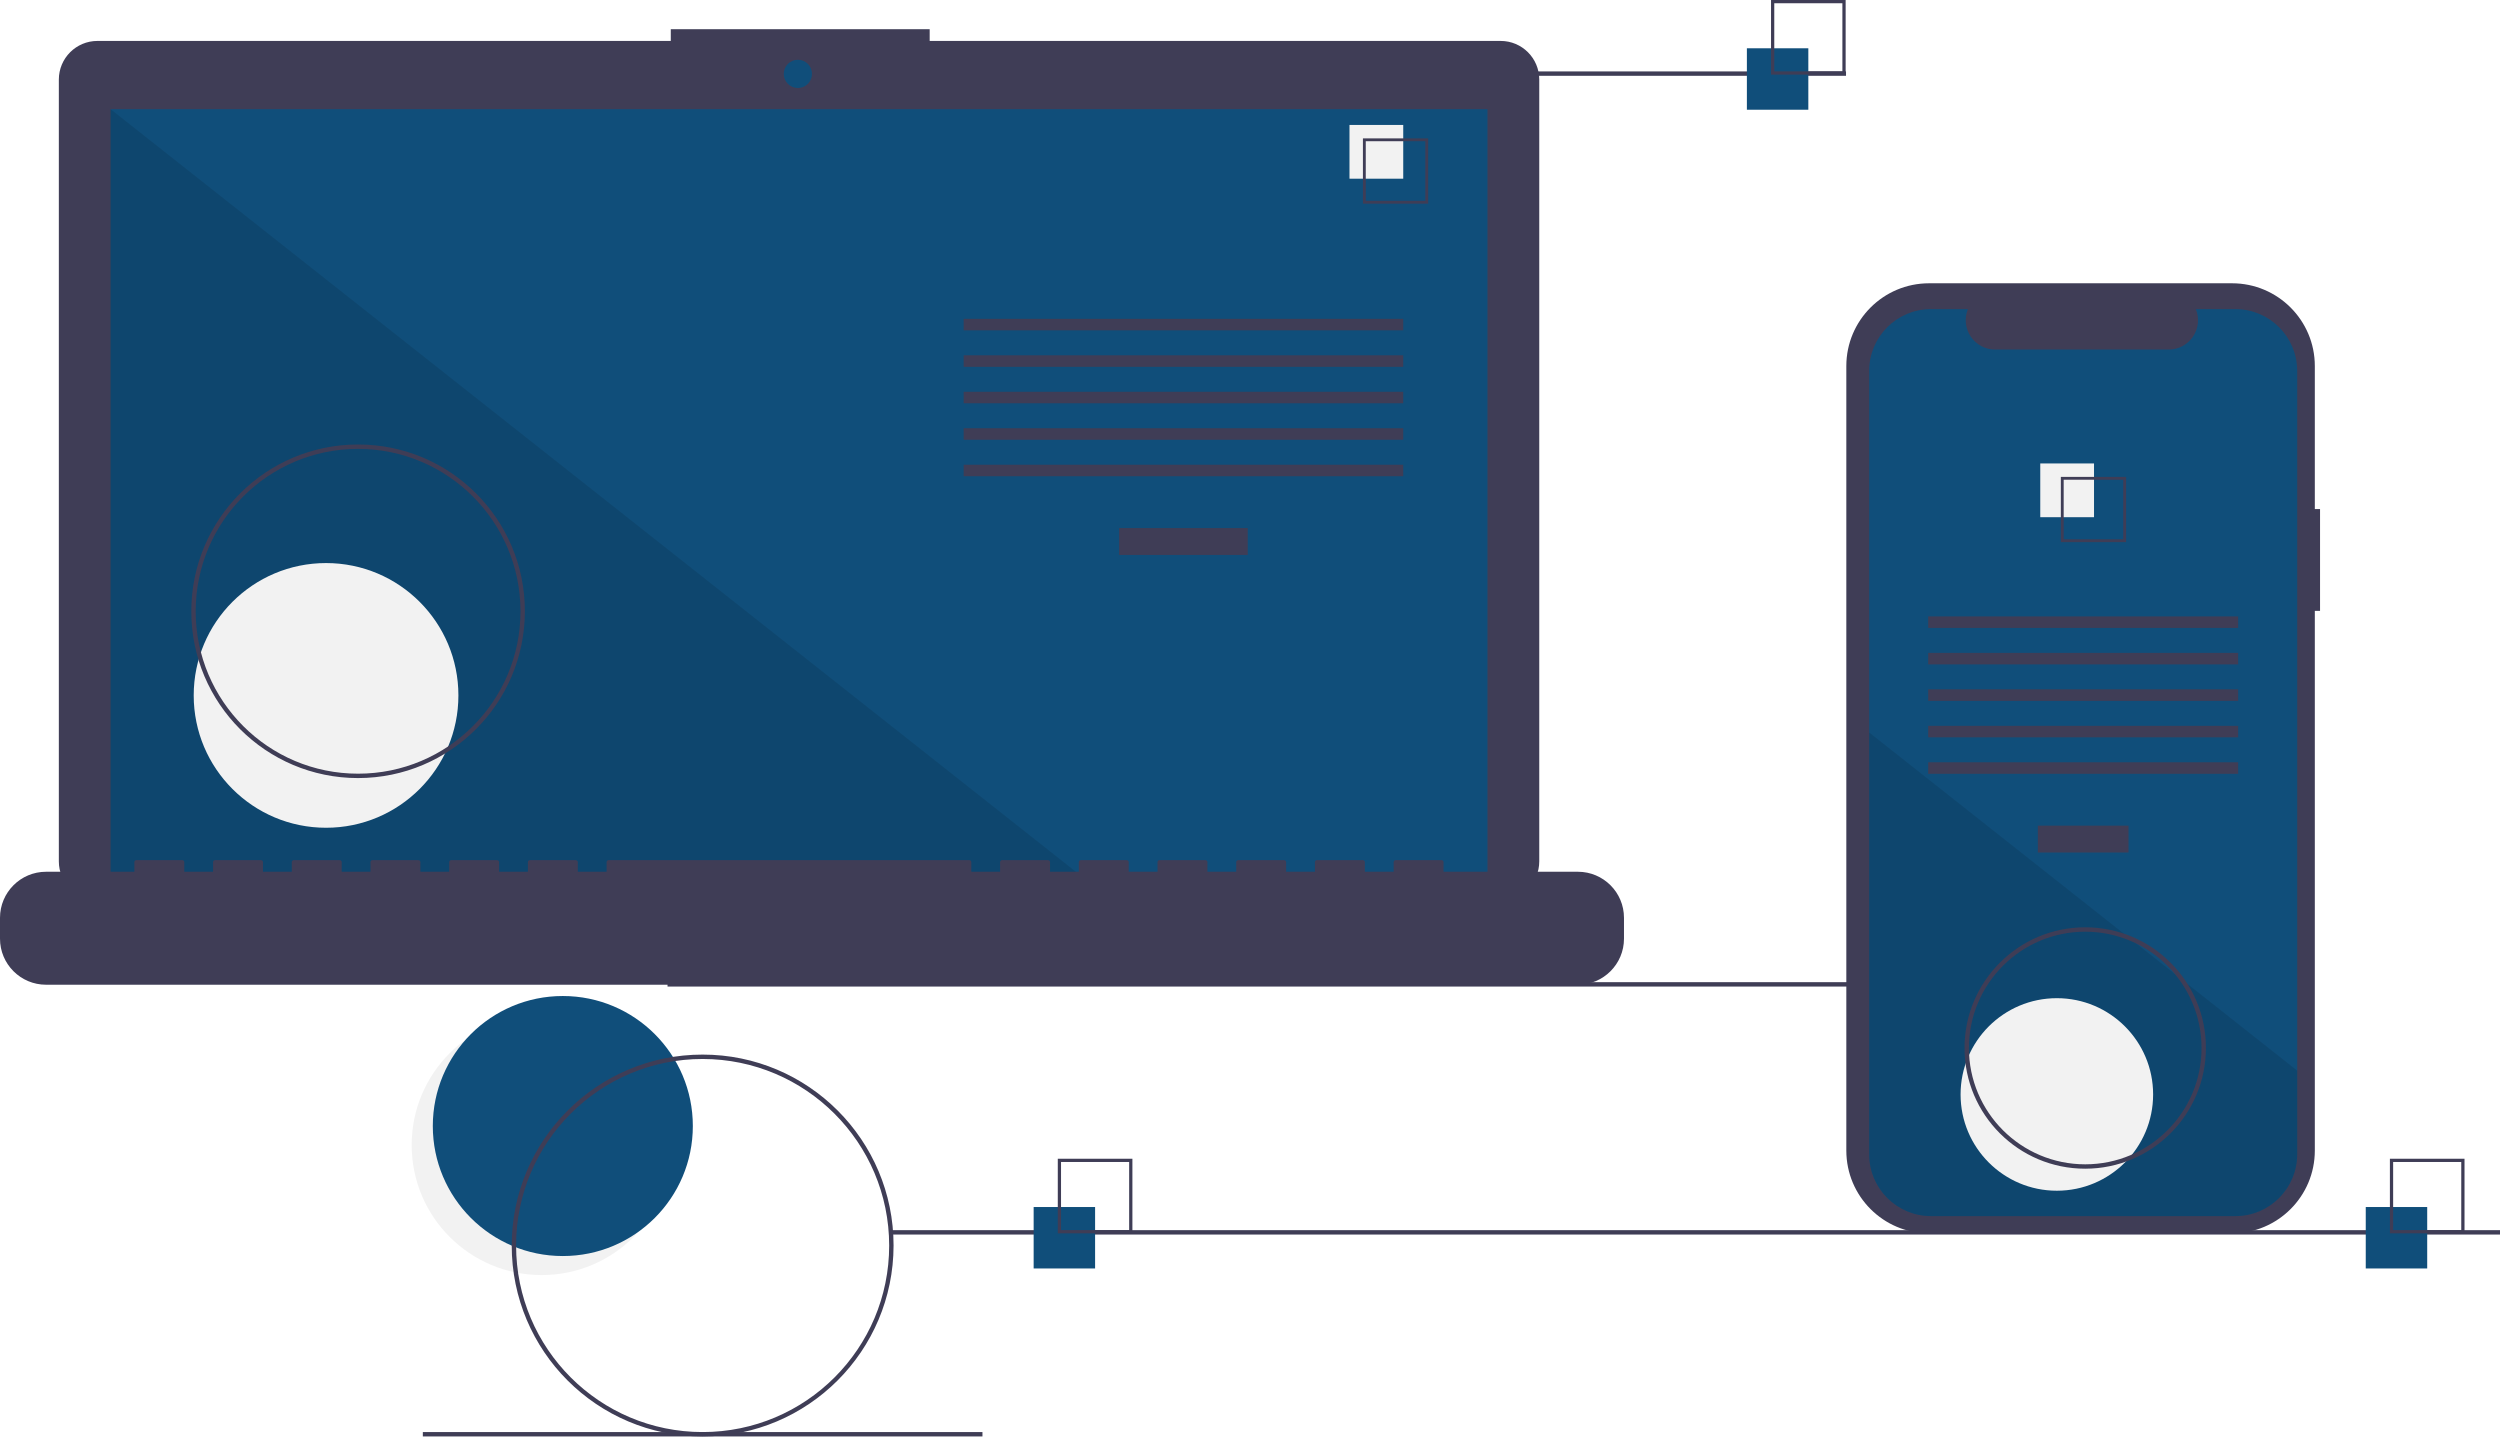
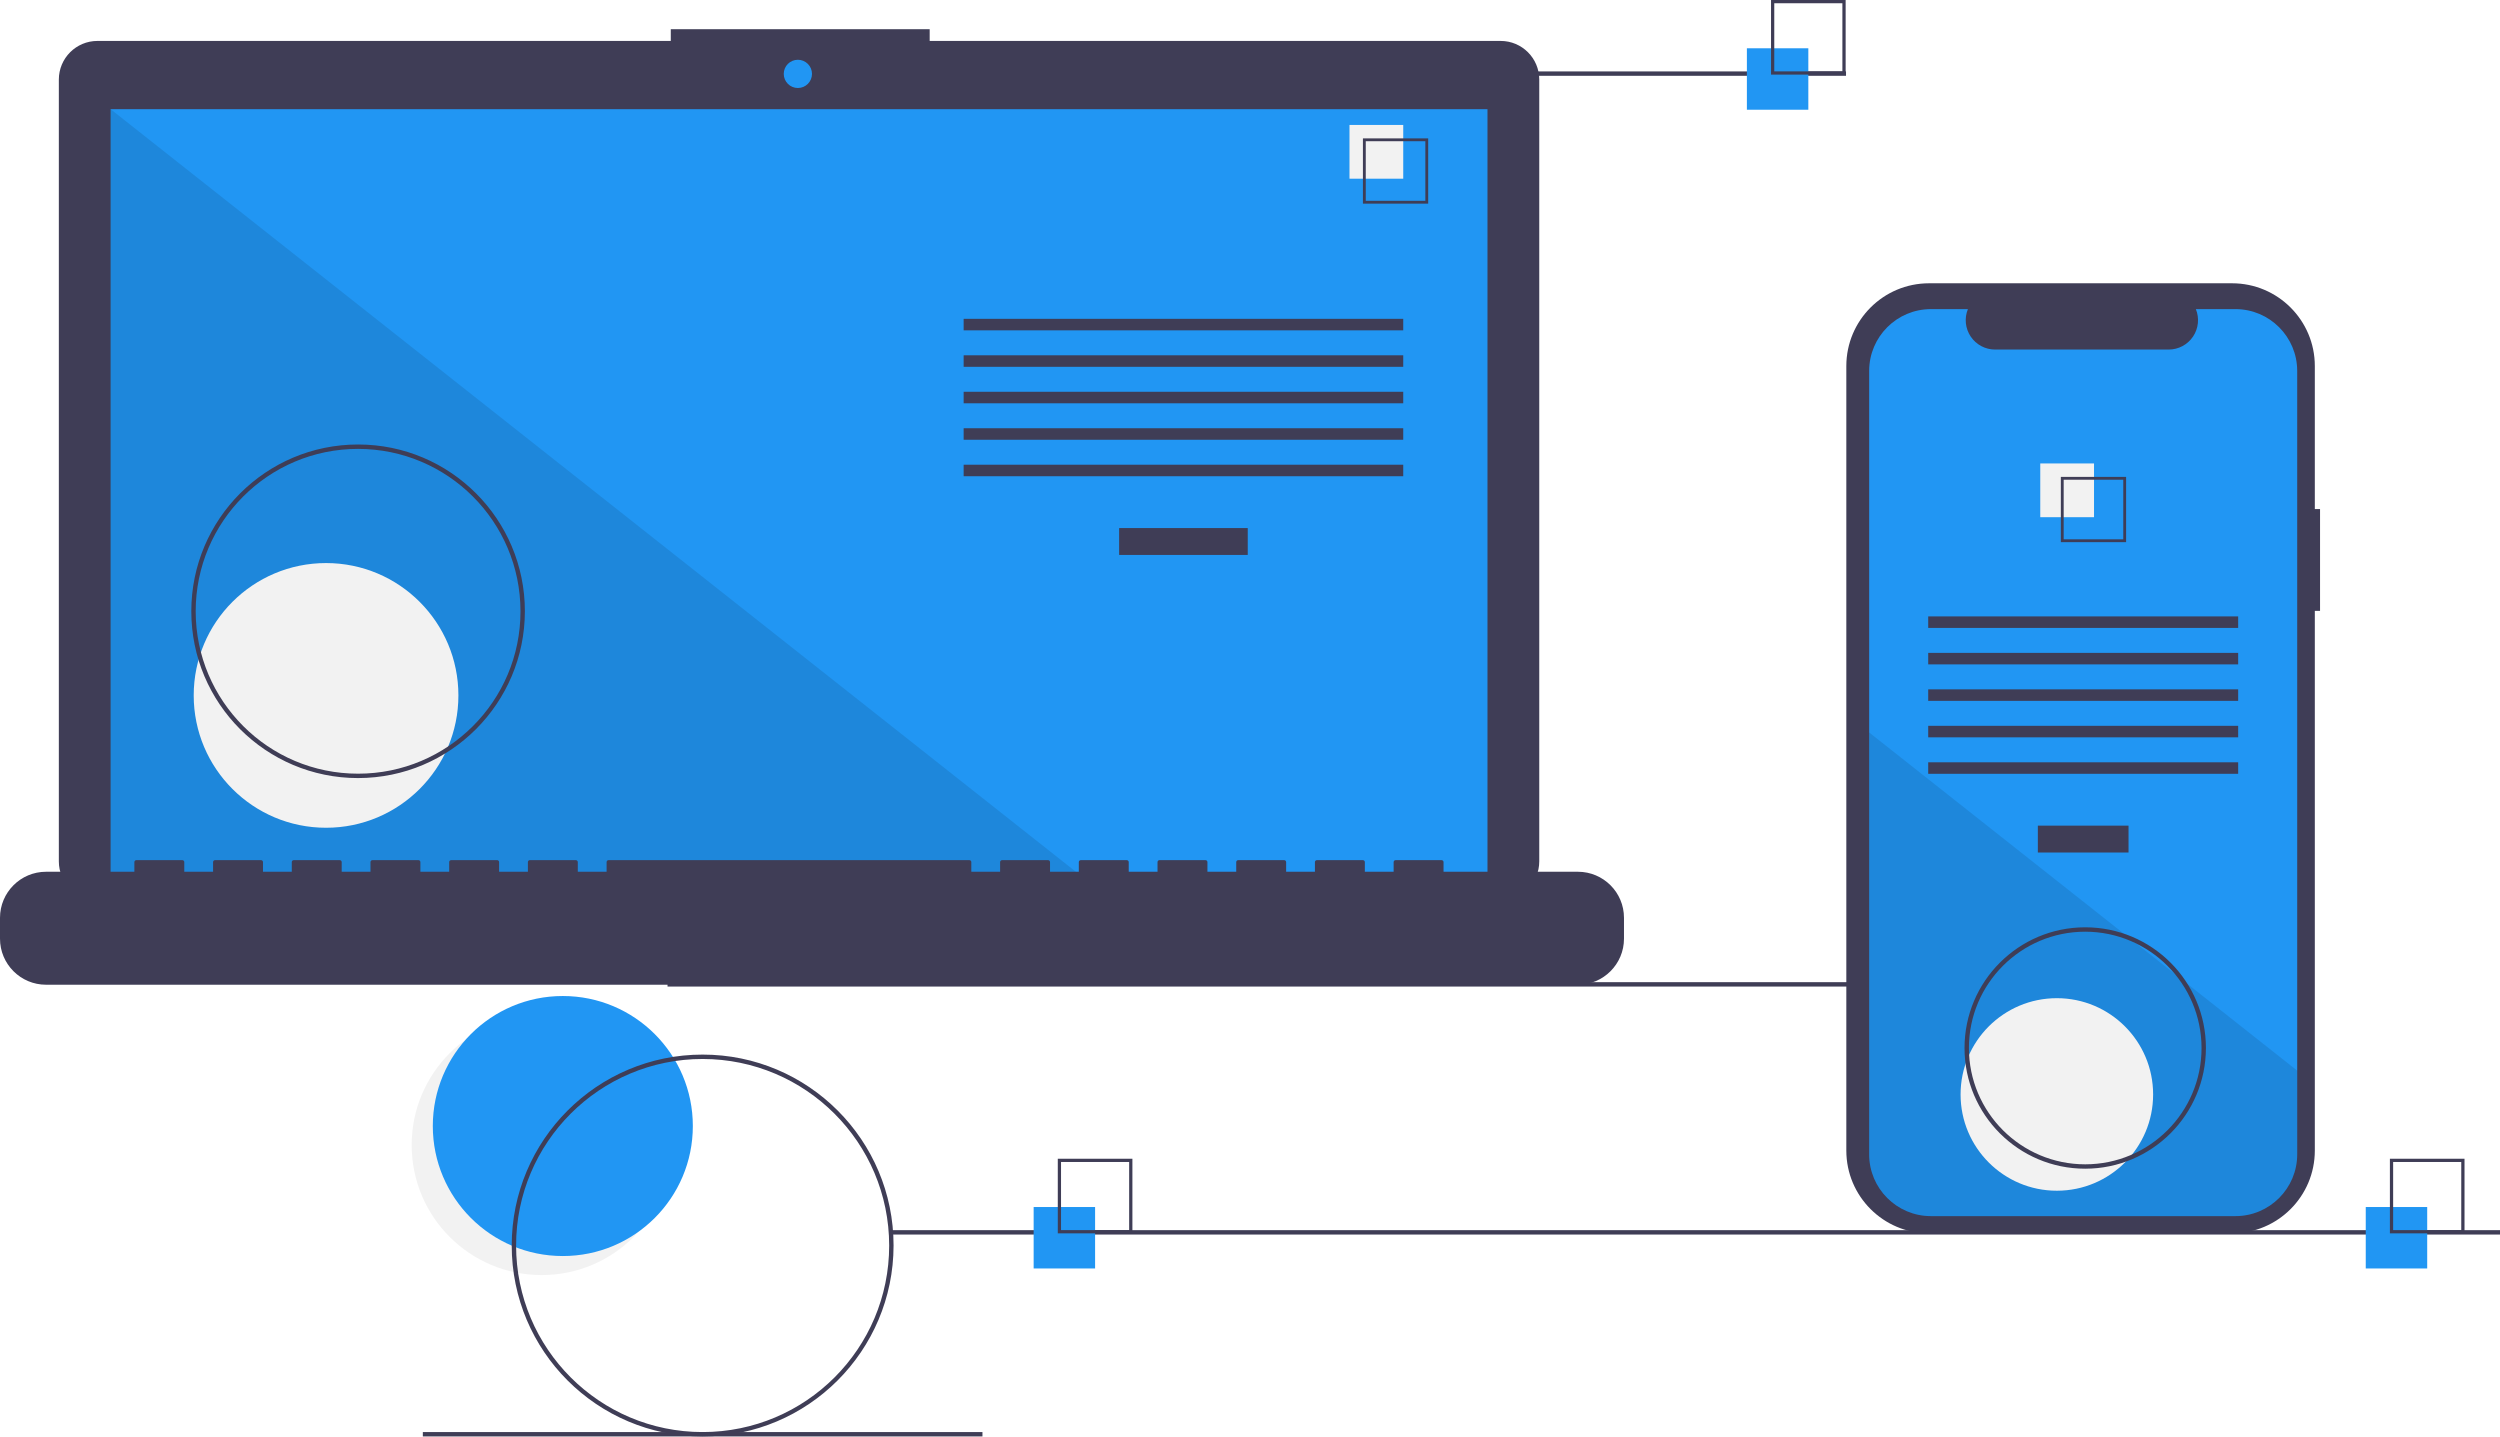
<svg xmlns="http://www.w3.org/2000/svg" id="b6117b06-2b45-45bc-b789-4a82ab6612dd" data-name="Layer 1" width="1139.171" height="654.543" viewBox="0 0 1139.171 654.543">
  <circle cx="246.827" cy="521.765" r="59.243" fill="#f2f2f2" />
-   <circle cx="256.46" cy="513.095" r="59.243" fill="#104e7a" />
+   <circle cx="256.46" cy="513.095" r="59.243" fill="#2196f3" />
  <rect x="304.171" y="447.543" width="733" height="2" fill="#3f3d56" />
  <path d="M714.207,141.381H454.038v-5.362h-117.971v5.362H74.825a17.599,17.599,0,0,0-17.599,17.599V515.231a17.599,17.599,0,0,0,17.599,17.599H714.207a17.599,17.599,0,0,0,17.599-17.599V158.979A17.599,17.599,0,0,0,714.207,141.381Z" transform="translate(-30.41456 -122.7284)" fill="#3f3d56" />
-   <rect x="50.406" y="49.754" width="627.391" height="353.913" fill="#104e7a" />
-   <circle cx="363.565" cy="33.667" r="6.435" fill="#104e7a" />
+   <rect x="50.406" y="49.754" width="627.391" height="353.913" fill="#2196f3" />
+   <circle cx="363.565" cy="33.667" r="6.435" fill="#2196f3" />
  <polygon points="498.374 403.667 50.406 403.667 50.406 49.754 498.374 403.667" opacity="0.1" />
  <circle cx="148.574" cy="316.876" r="60.307" fill="#f2f2f2" />
  <rect x="509.953" y="240.622" width="58.605" height="12.246" fill="#3f3d56" />
  <rect x="439.102" y="145.279" width="200.307" height="5.248" fill="#3f3d56" />
  <rect x="439.102" y="161.898" width="200.307" height="5.248" fill="#3f3d56" />
  <rect x="439.102" y="178.518" width="200.307" height="5.248" fill="#3f3d56" />
  <rect x="439.102" y="195.137" width="200.307" height="5.248" fill="#3f3d56" />
  <rect x="439.102" y="211.756" width="200.307" height="5.248" fill="#3f3d56" />
  <rect x="614.917" y="56.934" width="24.492" height="24.492" fill="#f2f2f2" />
  <path d="M681.195,215.525h-29.74v-29.74h29.74Zm-28.447-1.293h27.154V187.078H652.748Z" transform="translate(-30.41456 -122.7284)" fill="#3f3d56" />
  <path d="M749.422,519.96H688.192v-4.412a.875.875,0,0,0-.875-.875h-20.993a.875.875,0,0,0-.875.875v4.412H652.329v-4.412a.875.875,0,0,0-.875-.875H630.462a.875.875,0,0,0-.875.875v4.412H616.467v-4.412a.875.875,0,0,0-.875-.875H594.599a.875.875,0,0,0-.875.875v4.412H580.604v-4.412a.875.875,0,0,0-.875-.875H558.736a.875.875,0,0,0-.875.875v4.412H544.741v-4.412a.875.875,0,0,0-.875-.875H522.873a.875.875,0,0,0-.875.875v4.412H508.878v-4.412a.875.875,0,0,0-.875-.875h-20.993a.875.875,0,0,0-.875.875v4.412H473.015v-4.412a.875.875,0,0,0-.875-.875H307.696a.875.875,0,0,0-.875.875v4.412H293.701v-4.412a.875.875,0,0,0-.875-.875H271.833a.875.875,0,0,0-.875.875v4.412H257.838v-4.412a.875.875,0,0,0-.875-.875h-20.993a.875.875,0,0,0-.875.875v4.412H221.975v-4.412a.875.875,0,0,0-.875-.875H200.107a.875.875,0,0,0-.875.875v4.412H186.112v-4.412a.875.875,0,0,0-.875-.875H164.244a.875.875,0,0,0-.875.875v4.412H150.249v-4.412a.875.875,0,0,0-.875-.875H128.381a.875.875,0,0,0-.875.875v4.412H114.386v-4.412a.875.875,0,0,0-.875-.875H92.519a.875.875,0,0,0-.875.875v4.412H51.407a20.993,20.993,0,0,0-20.993,20.993v9.492A20.993,20.993,0,0,0,51.407,571.438H749.422a20.993,20.993,0,0,0,20.993-20.993v-9.492A20.993,20.993,0,0,0,749.422,519.96Z" transform="translate(-30.41456 -122.7284)" fill="#3f3d56" />
  <path d="M193.586,477.272a76,76,0,1,1,76-76A76.086,76.086,0,0,1,193.586,477.272Zm0-150a74,74,0,1,0,74,74A74.084,74.084,0,0,0,193.586,327.272Z" transform="translate(-30.41456 -122.7284)" fill="#3f3d56" />
  <rect x="586.171" y="32.543" width="255" height="2" fill="#3f3d56" />
  <rect x="406.171" y="560.543" width="733" height="2" fill="#3f3d56" />
  <rect x="192.672" y="652.543" width="255" height="2" fill="#3f3d56" />
-   <rect x="471" y="550" width="28" height="28" fill="#104e7a" />
+   <rect x="471" y="550" width="28" height="28" fill="#2196f3" />
  <path d="M546.415,684.728h-34v-34h34Zm-32.522-1.478H544.936V652.207H513.893Z" transform="translate(-30.41456 -122.7284)" fill="#3f3d56" />
-   <rect x="796" y="22" width="28" height="28" fill="#104e7a" />
+   <rect x="796" y="22" width="28" height="28" fill="#2196f3" />
  <path d="M871.415,156.728h-34v-34h34Zm-32.522-1.478H869.936V124.207H838.893Z" transform="translate(-30.41456 -122.7284)" fill="#3f3d56" />
-   <rect x="1078" y="550" width="28" height="28" fill="#104e7a" />
+   <rect x="1078" y="550" width="28" height="28" fill="#2196f3" />
  <path d="M1153.415,684.728h-34v-34h34Zm-32.522-1.478h31.043V652.207h-31.043Z" transform="translate(-30.41456 -122.7284)" fill="#3f3d56" />
  <path d="M1087.586,354.687h-2.379V289.525a37.714,37.714,0,0,0-37.714-37.714H909.44A37.714,37.714,0,0,0,871.726,289.525V647.006A37.714,37.714,0,0,0,909.44,684.72h138.053a37.714,37.714,0,0,0,37.714-37.714V401.07h2.379Z" transform="translate(-30.41456 -122.7284)" fill="#3f3d56" />
-   <path d="M1077.176,291.742v356.96a28.165,28.165,0,0,1-28.16,28.17H910.296a28.165,28.165,0,0,1-28.16-28.17v-356.96a28.163,28.163,0,0,1,28.16-28.16h16.83a13.379,13.379,0,0,0,12.39,18.43h79.09a13.379,13.379,0,0,0,12.39-18.43h18.02A28.163,28.163,0,0,1,1077.176,291.742Z" transform="translate(-30.41456 -122.7284)" fill="#104e7a" />
+   <path d="M1077.176,291.742v356.96a28.165,28.165,0,0,1-28.16,28.17H910.296a28.165,28.165,0,0,1-28.16-28.17v-356.96a28.163,28.163,0,0,1,28.16-28.16h16.83a13.379,13.379,0,0,0,12.39,18.43h79.09a13.379,13.379,0,0,0,12.39-18.43h18.02A28.163,28.163,0,0,1,1077.176,291.742Z" transform="translate(-30.41456 -122.7284)" fill="#2196f3" />
  <rect x="928.58" y="376.218" width="41.324" height="12.246" fill="#3f3d56" />
  <rect x="878.621" y="280.875" width="141.24" height="5.248" fill="#3f3d56" />
  <rect x="878.621" y="297.494" width="141.24" height="5.248" fill="#3f3d56" />
  <rect x="878.621" y="314.114" width="141.24" height="5.248" fill="#3f3d56" />
  <rect x="878.621" y="330.733" width="141.24" height="5.248" fill="#3f3d56" />
  <rect x="878.621" y="347.352" width="141.24" height="5.248" fill="#3f3d56" />
  <rect x="929.684" y="211.179" width="24.492" height="24.492" fill="#f2f2f2" />
  <path d="M969.474,340.032v29.74h29.74v-29.74Zm28.45,28.45h-27.16v-27.16h27.16Z" transform="translate(-30.41456 -122.7284)" fill="#3f3d56" />
  <path d="M1077.176,610.582v38.12a28.165,28.165,0,0,1-28.16,28.17H910.296a28.165,28.165,0,0,1-28.16-28.17v-192.21l116.87,92.33,2,1.58,21.74,17.17,2.03,1.61Z" transform="translate(-30.41456 -122.7284)" opacity="0.1" />
  <circle cx="937.241" cy="498.707" r="43.868" fill="#f2f2f2" />
  <path d="M350.586,777.272a87,87,0,1,1,87-87A87.099,87.099,0,0,1,350.586,777.272Zm0-172a85,85,0,1,0,85,85A85.096,85.096,0,0,0,350.586,605.272Z" transform="translate(-30.41456 -122.7284)" fill="#3f3d56" />
  <path d="M980.586,655.272a55,55,0,1,1,55-55A55.062,55.062,0,0,1,980.586,655.272Zm0-108a53,53,0,1,0,53,53A53.06,53.06,0,0,0,980.586,547.272Z" transform="translate(-30.41456 -122.7284)" fill="#3f3d56" />
</svg>
